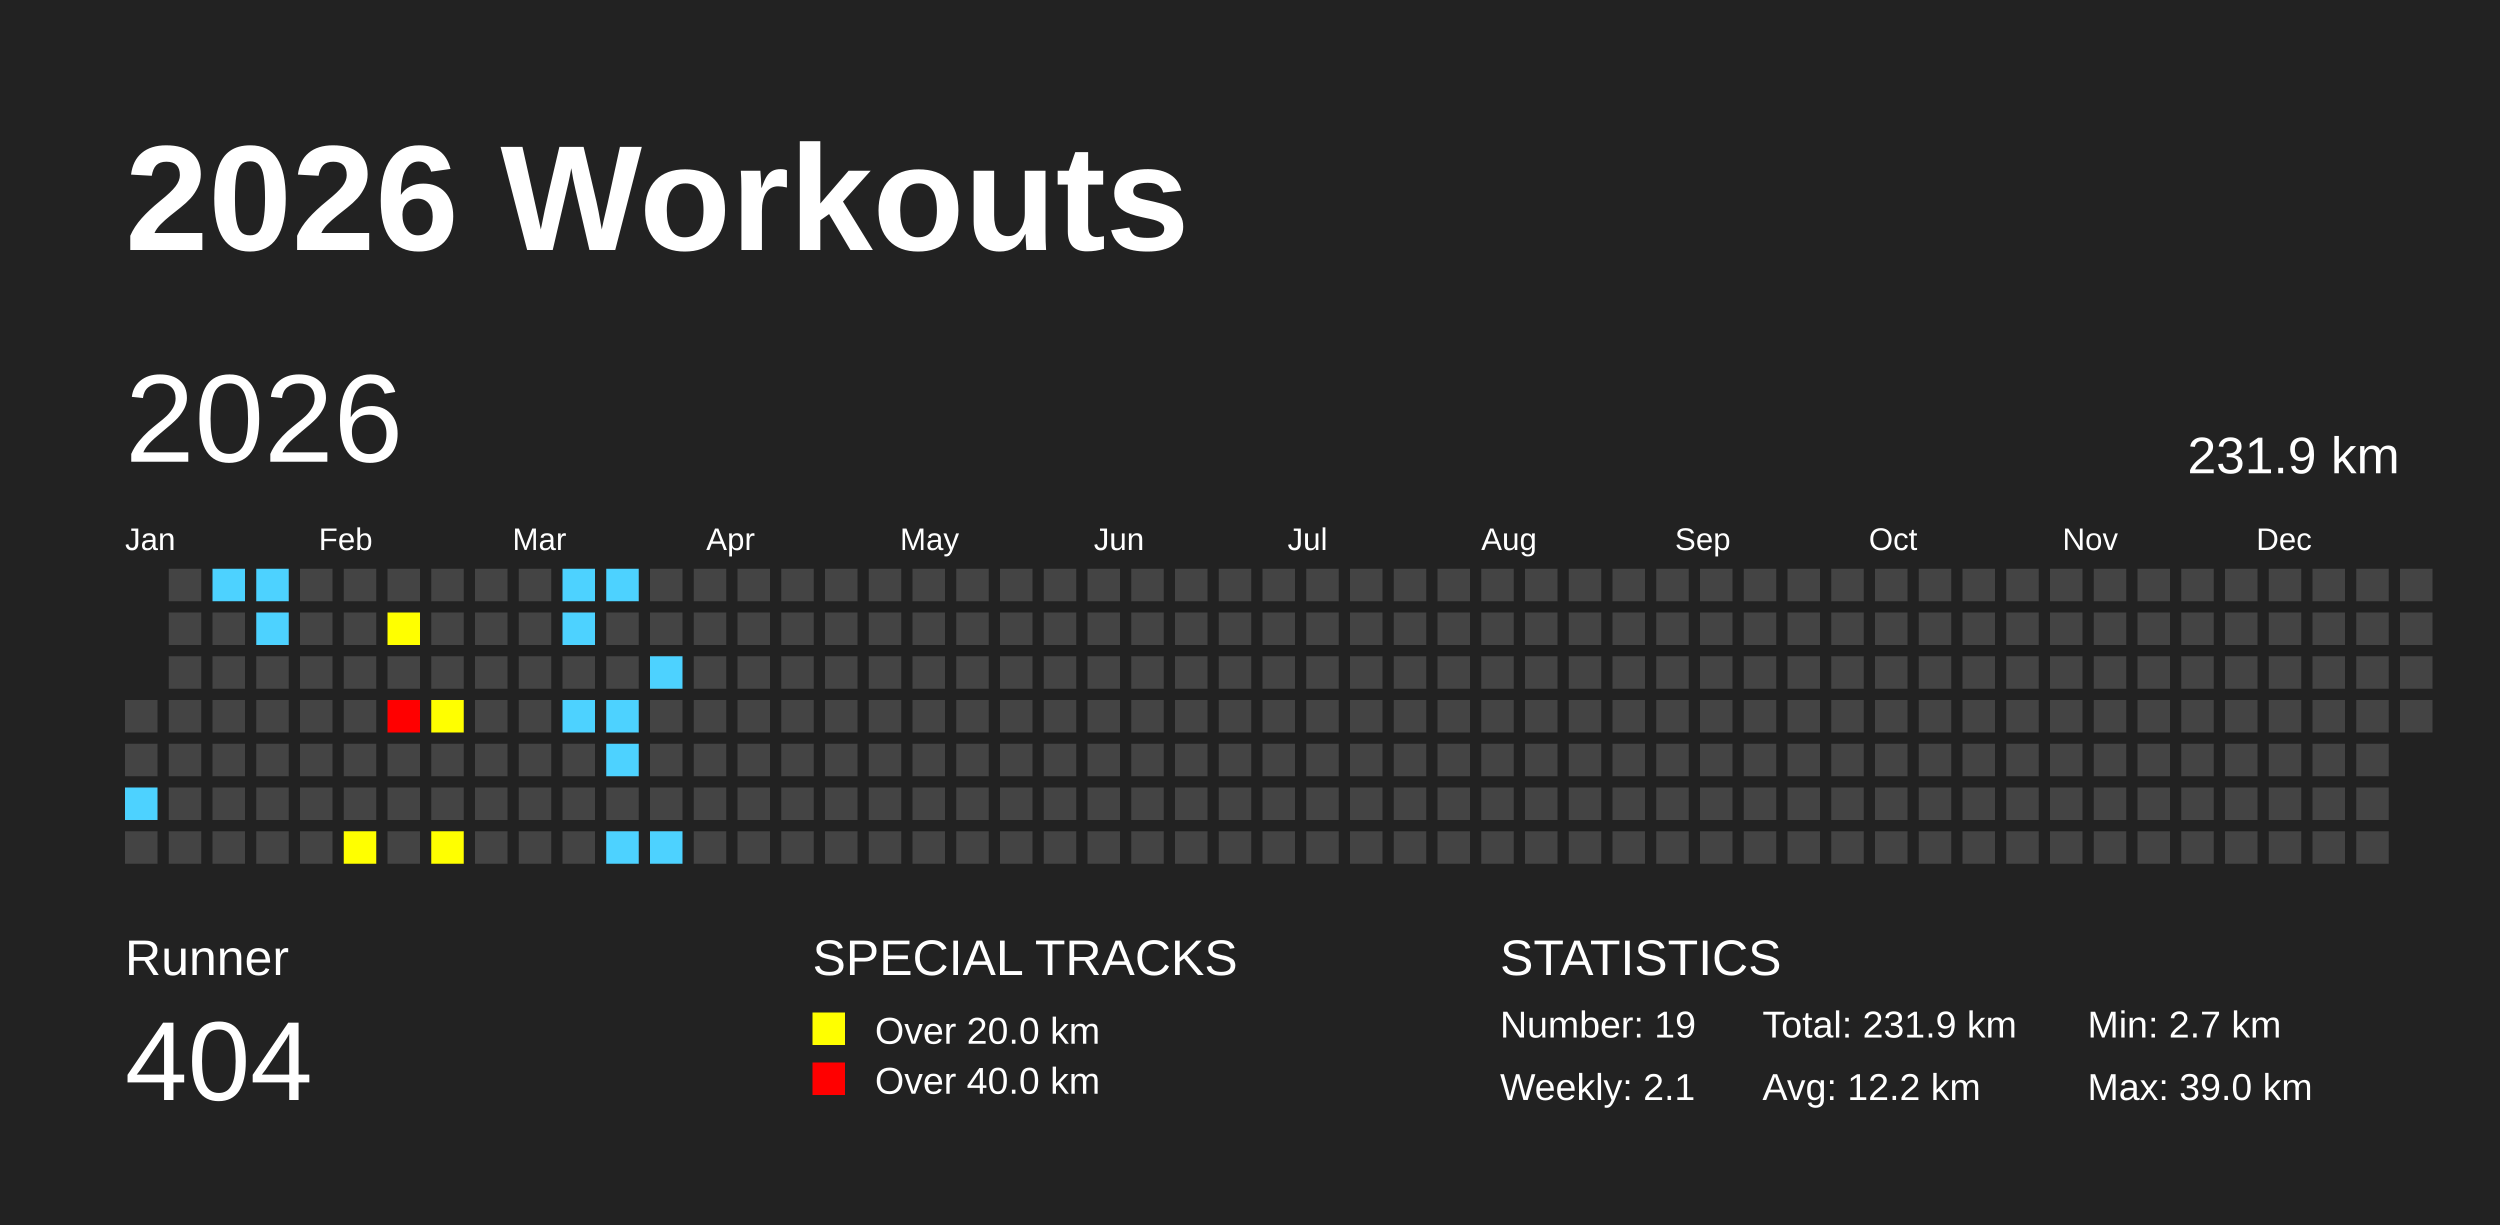
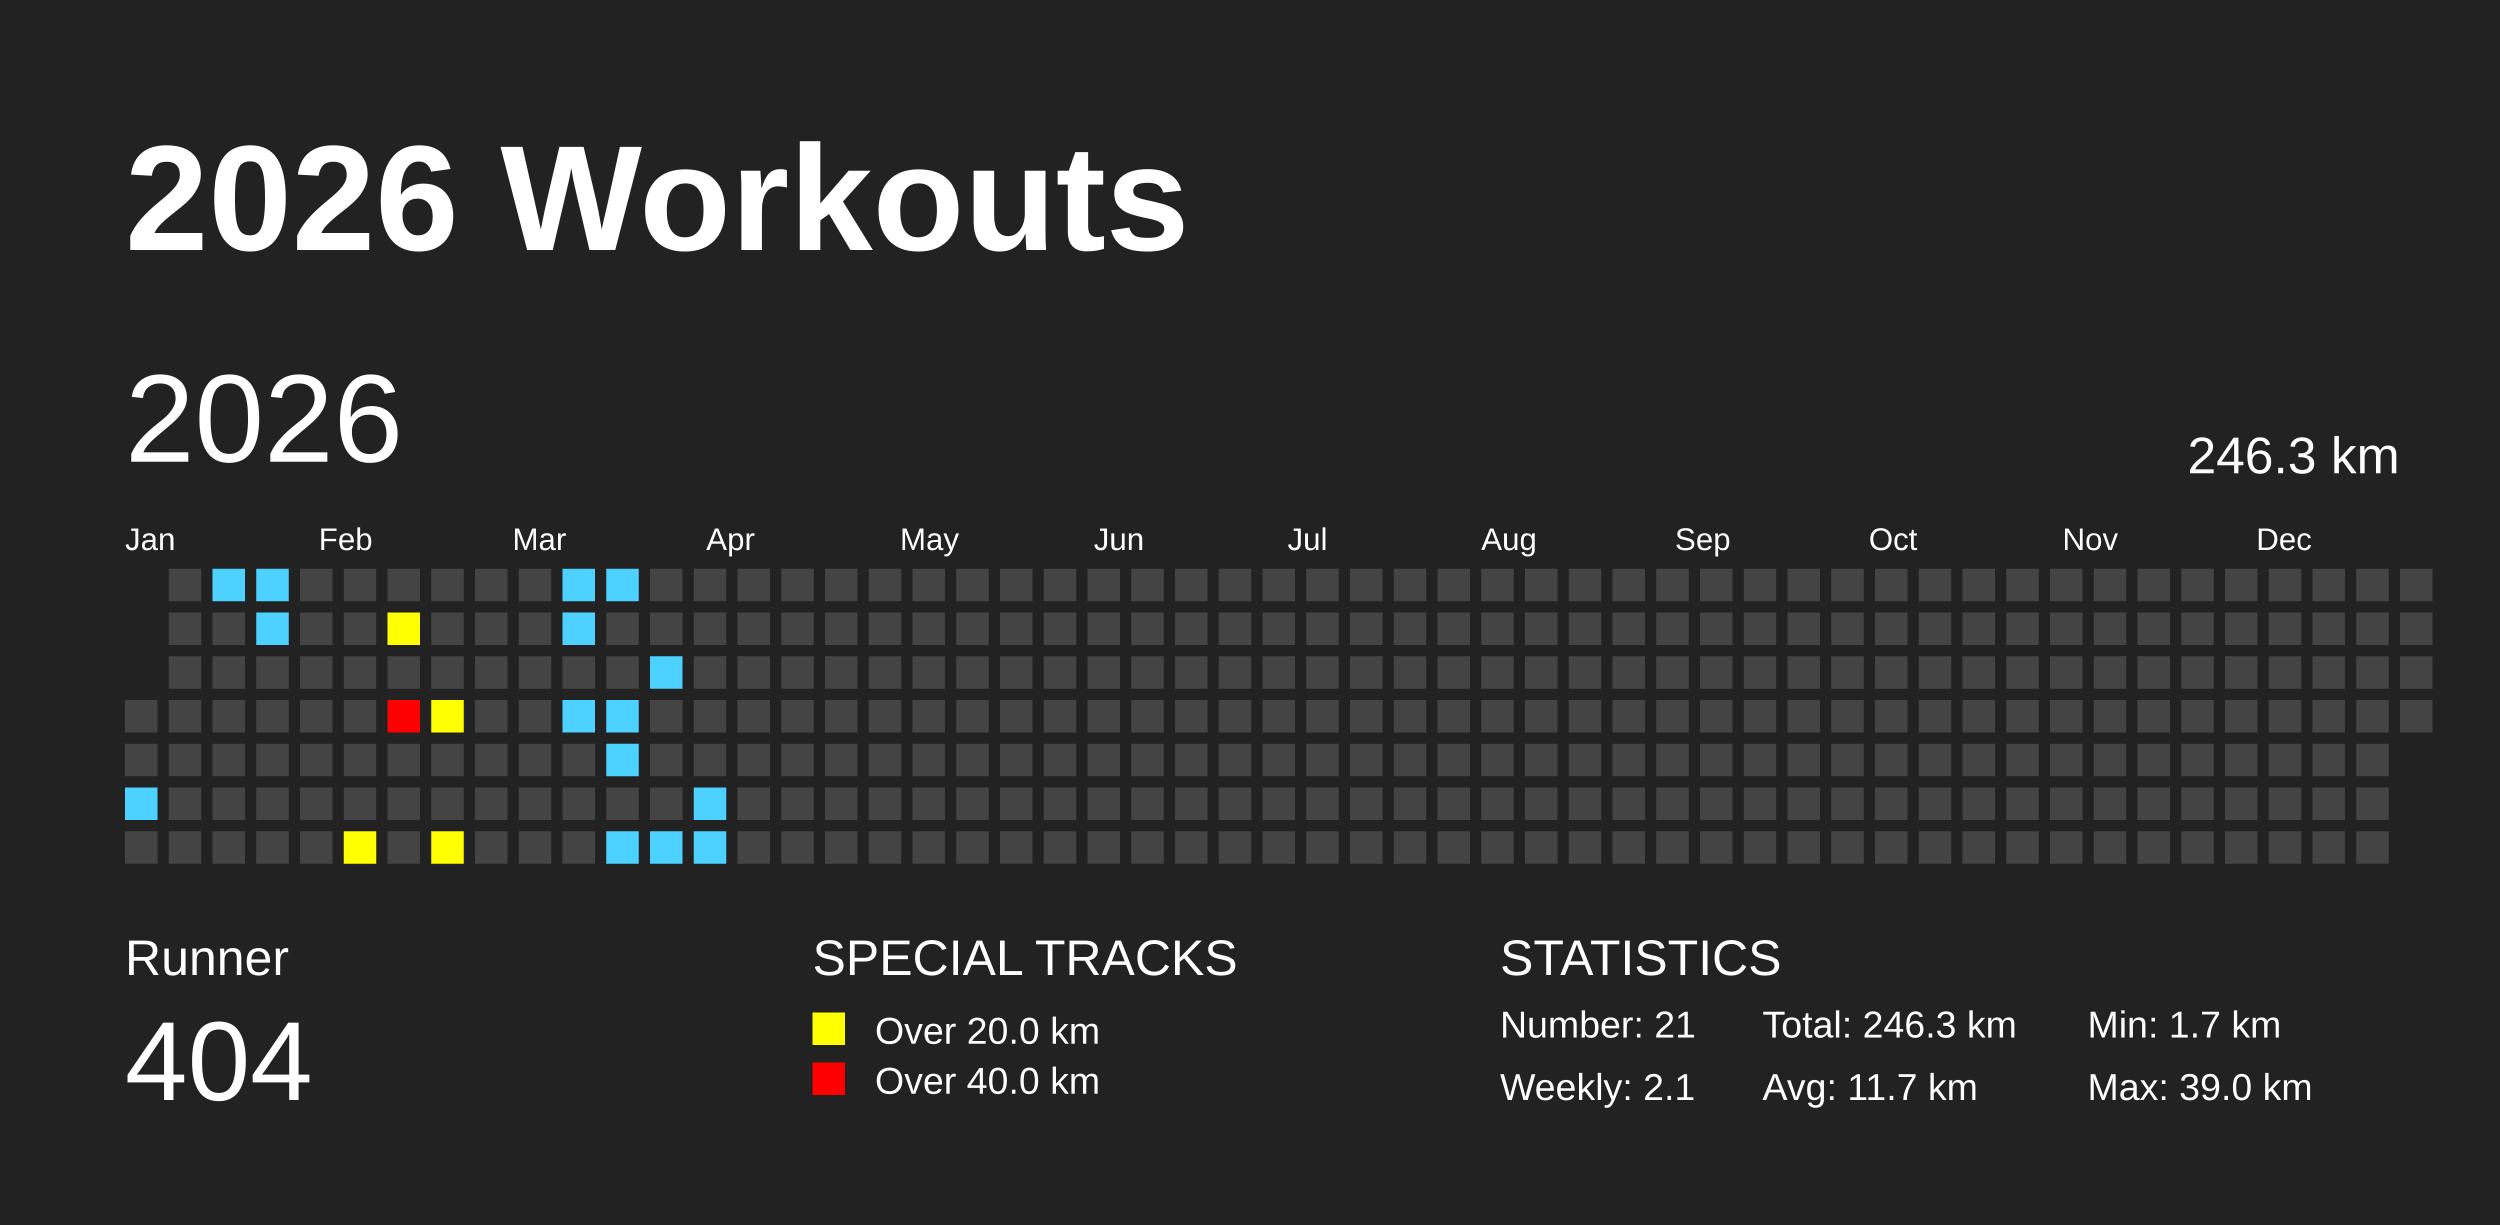
<svg xmlns="http://www.w3.org/2000/svg" baseProfile="full" height="98mm" version="1.1" viewBox="0,0,200,98" width="200mm">
  <defs />
  <rect fill="#222222" height="98" width="200" x="0" y="0" />
  <text fill="#FFFFFF" style="font-size:12px; font-family:Arial; font-weight:bold;" x="10" y="20">2026 Workouts</text>
  <text fill="#FFFFFF" style="font-size:4px; font-family:Arial" x="10" y="78">Runner</text>
  <text fill="#FFFFFF" style="font-size:9px; font-family:Arial" x="10" y="88">404</text>
  <text fill="#FFFFFF" style="font-size:4px; font-family:Arial" x="65" y="78">SPECIAL TRACKS</text>
  <rect fill="yellow" height="2.6" width="2.6" x="65" y="81" />
  <text fill="#FFFFFF" style="font-size:3px; font-family:Arial" x="70" y="83.5">Over 20.0 km</text>
  <rect fill="red" height="2.6" width="2.6" x="65" y="85" />
  <text fill="#FFFFFF" style="font-size:3px; font-family:Arial" x="70" y="87.5">Over 40.0 km</text>
  <text fill="#FFFFFF" style="font-size:4px; font-family:Arial" x="120" y="78">STATISTICS</text>
-   <text fill="#FFFFFF" style="font-size:3px; font-family:Arial" x="120" y="83">Number: 19</text>
+   <text fill="#FFFFFF" style="font-size:3px; font-family:Arial" x="120" y="83">Number: 21</text>
  <text fill="#FFFFFF" style="font-size:3px; font-family:Arial" x="120" y="88">Weekly: 2.1</text>
-   <text fill="#FFFFFF" style="font-size:3px; font-family:Arial" x="141" y="83">Total: 231.9 km</text>
-   <text fill="#FFFFFF" style="font-size:3px; font-family:Arial" x="141" y="88">Avg: 12.2 km</text>
-   <text fill="#FFFFFF" style="font-size:3px; font-family:Arial" x="167" y="83">Min: 2.7 km</text>
+   <text fill="#FFFFFF" style="font-size:3px; font-family:Arial" x="141" y="83">Total: 246.3 km</text>
+   <text fill="#FFFFFF" style="font-size:3px; font-family:Arial" x="141" y="88">Avg: 11.7 km</text>
+   <text fill="#FFFFFF" style="font-size:3px; font-family:Arial" x="167" y="83">Min: 1.7 km</text>
  <text fill="#FFFFFF" style="font-size:3px; font-family:Arial" x="167" y="88">Max: 39.0 km</text>
  <text dominant-baseline="hanging" fill="#FFFFFF" style="font-size:10.0px; font-family:Arial;" x="10" y="30">2026</text>
-   <text dominant-baseline="hanging" fill="#FFFFFF" style="font-size:4.125px; font-family:Arial;" x="175" y="35">231.9 km</text>
+   <text dominant-baseline="hanging" fill="#FFFFFF" style="font-size:4.125px; font-family:Arial;" x="175" y="35">246.3 km</text>
  <text fill="#FFFFFF" style="font-size:2.5px; font-family:Arial" x="10.0" y="44">Jan</text>
  <text fill="#FFFFFF" style="font-size:2.5px; font-family:Arial" x="25.5" y="44">Feb</text>
  <text fill="#FFFFFF" style="font-size:2.5px; font-family:Arial" x="41.0" y="44">Mar</text>
  <text fill="#FFFFFF" style="font-size:2.5px; font-family:Arial" x="56.5" y="44">Apr</text>
  <text fill="#FFFFFF" style="font-size:2.5px; font-family:Arial" x="72.0" y="44">May</text>
  <text fill="#FFFFFF" style="font-size:2.5px; font-family:Arial" x="87.5" y="44">Jun</text>
  <text fill="#FFFFFF" style="font-size:2.5px; font-family:Arial" x="103.0" y="44">Jul</text>
  <text fill="#FFFFFF" style="font-size:2.5px; font-family:Arial" x="118.5" y="44">Aug</text>
  <text fill="#FFFFFF" style="font-size:2.5px; font-family:Arial" x="134.0" y="44">Sep</text>
  <text fill="#FFFFFF" style="font-size:2.5px; font-family:Arial" x="149.5" y="44">Oct</text>
  <text fill="#FFFFFF" style="font-size:2.5px; font-family:Arial" x="165.0" y="44">Nov</text>
  <text fill="#FFFFFF" style="font-size:2.5px; font-family:Arial" x="180.5" y="44">Dec</text>
  <rect fill="#444444" height="2.6" width="2.6" x="10.0" y="56.0" />
  <rect fill="#444444" height="2.6" width="2.6" x="10.0" y="59.5" />
  <rect fill="#4DD2FF" height="2.6" width="2.6" x="10.0" y="63.0" />
  <rect fill="#444444" height="2.6" width="2.6" x="10.0" y="66.5" />
  <rect fill="#444444" height="2.6" width="2.6" x="13.5" y="45.5" />
  <rect fill="#444444" height="2.6" width="2.6" x="13.5" y="49.0" />
  <rect fill="#444444" height="2.6" width="2.6" x="13.5" y="52.5" />
  <rect fill="#444444" height="2.6" width="2.6" x="13.5" y="56.0" />
  <rect fill="#444444" height="2.6" width="2.6" x="13.5" y="59.5" />
  <rect fill="#444444" height="2.6" width="2.6" x="13.5" y="63.0" />
  <rect fill="#444444" height="2.6" width="2.6" x="13.5" y="66.5" />
  <rect fill="#4DD2FF" height="2.6" width="2.6" x="17.0" y="45.5" />
  <rect fill="#444444" height="2.6" width="2.6" x="17.0" y="49.0" />
  <rect fill="#444444" height="2.6" width="2.6" x="17.0" y="52.5" />
  <rect fill="#444444" height="2.6" width="2.6" x="17.0" y="56.0" />
  <rect fill="#444444" height="2.6" width="2.6" x="17.0" y="59.5" />
  <rect fill="#444444" height="2.6" width="2.6" x="17.0" y="63.0" />
  <rect fill="#444444" height="2.6" width="2.6" x="17.0" y="66.5" />
  <rect fill="#4DD2FF" height="2.6" width="2.6" x="20.5" y="45.5" />
  <rect fill="#4DD2FF" height="2.6" width="2.6" x="20.5" y="49.0" />
  <rect fill="#444444" height="2.6" width="2.6" x="20.5" y="52.5" />
  <rect fill="#444444" height="2.6" width="2.6" x="20.5" y="56.0" />
  <rect fill="#444444" height="2.6" width="2.6" x="20.5" y="59.5" />
  <rect fill="#444444" height="2.6" width="2.6" x="20.5" y="63.0" />
  <rect fill="#444444" height="2.6" width="2.6" x="20.5" y="66.5" />
  <rect fill="#444444" height="2.6" width="2.6" x="24.0" y="45.5" />
  <rect fill="#444444" height="2.6" width="2.6" x="24.0" y="49.0" />
  <rect fill="#444444" height="2.6" width="2.6" x="24.0" y="52.5" />
  <rect fill="#444444" height="2.6" width="2.6" x="24.0" y="56.0" />
  <rect fill="#444444" height="2.6" width="2.6" x="24.0" y="59.5" />
  <rect fill="#444444" height="2.6" width="2.6" x="24.0" y="63.0" />
  <rect fill="#444444" height="2.6" width="2.6" x="24.0" y="66.5" />
  <rect fill="#444444" height="2.6" width="2.6" x="27.5" y="45.5" />
  <rect fill="#444444" height="2.6" width="2.6" x="27.5" y="49.0" />
  <rect fill="#444444" height="2.6" width="2.6" x="27.5" y="52.5" />
  <rect fill="#444444" height="2.6" width="2.6" x="27.5" y="56.0" />
  <rect fill="#444444" height="2.6" width="2.6" x="27.5" y="59.5" />
  <rect fill="#444444" height="2.6" width="2.6" x="27.5" y="63.0" />
  <rect fill="yellow" height="2.6" width="2.6" x="27.5" y="66.5" />
  <rect fill="#444444" height="2.6" width="2.6" x="31.0" y="45.5" />
  <rect fill="yellow" height="2.6" width="2.6" x="31.0" y="49.0" />
  <rect fill="#444444" height="2.6" width="2.6" x="31.0" y="52.5" />
  <rect fill="red" height="2.6" width="2.6" x="31.0" y="56.0" />
  <rect fill="#444444" height="2.6" width="2.6" x="31.0" y="59.5" />
  <rect fill="#444444" height="2.6" width="2.6" x="31.0" y="63.0" />
  <rect fill="#444444" height="2.6" width="2.6" x="31.0" y="66.5" />
  <rect fill="#444444" height="2.6" width="2.6" x="34.5" y="45.5" />
  <rect fill="#444444" height="2.6" width="2.6" x="34.5" y="49.0" />
  <rect fill="#444444" height="2.6" width="2.6" x="34.5" y="52.5" />
  <rect fill="yellow" height="2.6" width="2.6" x="34.5" y="56.0" />
  <rect fill="#444444" height="2.6" width="2.6" x="34.5" y="59.5" />
  <rect fill="#444444" height="2.6" width="2.6" x="34.5" y="63.0" />
  <rect fill="yellow" height="2.6" width="2.6" x="34.5" y="66.5" />
  <rect fill="#444444" height="2.6" width="2.6" x="38.0" y="45.5" />
  <rect fill="#444444" height="2.6" width="2.6" x="38.0" y="49.0" />
  <rect fill="#444444" height="2.6" width="2.6" x="38.0" y="52.5" />
  <rect fill="#444444" height="2.6" width="2.6" x="38.0" y="56.0" />
  <rect fill="#444444" height="2.6" width="2.6" x="38.0" y="59.5" />
  <rect fill="#444444" height="2.6" width="2.6" x="38.0" y="63.0" />
  <rect fill="#444444" height="2.6" width="2.6" x="38.0" y="66.5" />
  <rect fill="#444444" height="2.6" width="2.6" x="41.5" y="45.5" />
  <rect fill="#444444" height="2.6" width="2.6" x="41.5" y="49.0" />
  <rect fill="#444444" height="2.6" width="2.6" x="41.5" y="52.5" />
  <rect fill="#444444" height="2.6" width="2.6" x="41.5" y="56.0" />
  <rect fill="#444444" height="2.6" width="2.6" x="41.5" y="59.5" />
  <rect fill="#444444" height="2.6" width="2.6" x="41.5" y="63.0" />
  <rect fill="#444444" height="2.6" width="2.6" x="41.5" y="66.5" />
  <rect fill="#4DD2FF" height="2.6" width="2.6" x="45.0" y="45.5" />
  <rect fill="#4DD2FF" height="2.6" width="2.6" x="45.0" y="49.0" />
  <rect fill="#444444" height="2.6" width="2.6" x="45.0" y="52.5" />
  <rect fill="#4DD2FF" height="2.6" width="2.6" x="45.0" y="56.0" />
  <rect fill="#444444" height="2.6" width="2.6" x="45.0" y="59.5" />
  <rect fill="#444444" height="2.6" width="2.6" x="45.0" y="63.0" />
  <rect fill="#444444" height="2.6" width="2.6" x="45.0" y="66.5" />
  <rect fill="#4DD2FF" height="2.6" width="2.6" x="48.5" y="45.5" />
  <rect fill="#444444" height="2.6" width="2.6" x="48.5" y="49.0" />
  <rect fill="#444444" height="2.6" width="2.6" x="48.5" y="52.5" />
  <rect fill="#4DD2FF" height="2.6" width="2.6" x="48.5" y="56.0" />
  <rect fill="#4DD2FF" height="2.6" width="2.6" x="48.5" y="59.5" />
  <rect fill="#444444" height="2.6" width="2.6" x="48.5" y="63.0" />
  <rect fill="#4DD2FF" height="2.6" width="2.6" x="48.5" y="66.5" />
  <rect fill="#444444" height="2.6" width="2.6" x="52.0" y="45.5" />
  <rect fill="#444444" height="2.6" width="2.6" x="52.0" y="49.0" />
  <rect fill="#4DD2FF" height="2.6" width="2.6" x="52.0" y="52.5" />
  <rect fill="#444444" height="2.6" width="2.6" x="52.0" y="56.0" />
  <rect fill="#444444" height="2.6" width="2.6" x="52.0" y="59.5" />
  <rect fill="#444444" height="2.6" width="2.6" x="52.0" y="63.0" />
  <rect fill="#4DD2FF" height="2.6" width="2.6" x="52.0" y="66.5" />
  <rect fill="#444444" height="2.6" width="2.6" x="55.5" y="45.5" />
  <rect fill="#444444" height="2.6" width="2.6" x="55.5" y="49.0" />
  <rect fill="#444444" height="2.6" width="2.6" x="55.5" y="52.5" />
  <rect fill="#444444" height="2.6" width="2.6" x="55.5" y="56.0" />
  <rect fill="#444444" height="2.6" width="2.6" x="55.5" y="59.5" />
-   <rect fill="#444444" height="2.6" width="2.6" x="55.5" y="63.0" />
-   <rect fill="#444444" height="2.6" width="2.6" x="55.5" y="66.5" />
+   <rect fill="#4DD2FF" height="2.6" width="2.6" x="55.5" y="63.0" />
+   <rect fill="#4DD2FF" height="2.6" width="2.6" x="55.5" y="66.5" />
  <rect fill="#444444" height="2.6" width="2.6" x="59.0" y="45.5" />
  <rect fill="#444444" height="2.6" width="2.6" x="59.0" y="49.0" />
  <rect fill="#444444" height="2.6" width="2.6" x="59.0" y="52.5" />
  <rect fill="#444444" height="2.6" width="2.6" x="59.0" y="56.0" />
  <rect fill="#444444" height="2.6" width="2.6" x="59.0" y="59.5" />
  <rect fill="#444444" height="2.6" width="2.6" x="59.0" y="63.0" />
  <rect fill="#444444" height="2.6" width="2.6" x="59.0" y="66.5" />
  <rect fill="#444444" height="2.6" width="2.6" x="62.5" y="45.5" />
  <rect fill="#444444" height="2.6" width="2.6" x="62.5" y="49.0" />
  <rect fill="#444444" height="2.6" width="2.6" x="62.5" y="52.5" />
  <rect fill="#444444" height="2.6" width="2.6" x="62.5" y="56.0" />
  <rect fill="#444444" height="2.6" width="2.6" x="62.5" y="59.5" />
  <rect fill="#444444" height="2.6" width="2.6" x="62.5" y="63.0" />
  <rect fill="#444444" height="2.6" width="2.6" x="62.5" y="66.5" />
  <rect fill="#444444" height="2.6" width="2.6" x="66.0" y="45.5" />
  <rect fill="#444444" height="2.6" width="2.6" x="66.0" y="49.0" />
  <rect fill="#444444" height="2.6" width="2.6" x="66.0" y="52.5" />
  <rect fill="#444444" height="2.6" width="2.6" x="66.0" y="56.0" />
  <rect fill="#444444" height="2.6" width="2.6" x="66.0" y="59.5" />
  <rect fill="#444444" height="2.6" width="2.6" x="66.0" y="63.0" />
  <rect fill="#444444" height="2.6" width="2.6" x="66.0" y="66.5" />
  <rect fill="#444444" height="2.6" width="2.6" x="69.5" y="45.5" />
  <rect fill="#444444" height="2.6" width="2.6" x="69.5" y="49.0" />
  <rect fill="#444444" height="2.6" width="2.6" x="69.5" y="52.5" />
  <rect fill="#444444" height="2.6" width="2.6" x="69.5" y="56.0" />
  <rect fill="#444444" height="2.6" width="2.6" x="69.5" y="59.5" />
  <rect fill="#444444" height="2.6" width="2.6" x="69.5" y="63.0" />
  <rect fill="#444444" height="2.6" width="2.6" x="69.5" y="66.5" />
  <rect fill="#444444" height="2.6" width="2.6" x="73.0" y="45.5" />
  <rect fill="#444444" height="2.6" width="2.6" x="73.0" y="49.0" />
  <rect fill="#444444" height="2.6" width="2.6" x="73.0" y="52.5" />
  <rect fill="#444444" height="2.6" width="2.6" x="73.0" y="56.0" />
  <rect fill="#444444" height="2.6" width="2.6" x="73.0" y="59.5" />
  <rect fill="#444444" height="2.6" width="2.6" x="73.0" y="63.0" />
  <rect fill="#444444" height="2.6" width="2.6" x="73.0" y="66.5" />
  <rect fill="#444444" height="2.6" width="2.6" x="76.5" y="45.5" />
  <rect fill="#444444" height="2.6" width="2.6" x="76.5" y="49.0" />
  <rect fill="#444444" height="2.6" width="2.6" x="76.5" y="52.5" />
  <rect fill="#444444" height="2.6" width="2.6" x="76.5" y="56.0" />
  <rect fill="#444444" height="2.6" width="2.6" x="76.5" y="59.5" />
  <rect fill="#444444" height="2.6" width="2.6" x="76.5" y="63.0" />
  <rect fill="#444444" height="2.6" width="2.6" x="76.5" y="66.5" />
  <rect fill="#444444" height="2.6" width="2.6" x="80.0" y="45.5" />
  <rect fill="#444444" height="2.6" width="2.6" x="80.0" y="49.0" />
  <rect fill="#444444" height="2.6" width="2.6" x="80.0" y="52.5" />
  <rect fill="#444444" height="2.6" width="2.6" x="80.0" y="56.0" />
  <rect fill="#444444" height="2.6" width="2.6" x="80.0" y="59.5" />
  <rect fill="#444444" height="2.6" width="2.6" x="80.0" y="63.0" />
  <rect fill="#444444" height="2.6" width="2.6" x="80.0" y="66.5" />
  <rect fill="#444444" height="2.6" width="2.6" x="83.5" y="45.5" />
  <rect fill="#444444" height="2.6" width="2.6" x="83.5" y="49.0" />
  <rect fill="#444444" height="2.6" width="2.6" x="83.5" y="52.5" />
  <rect fill="#444444" height="2.6" width="2.6" x="83.5" y="56.0" />
  <rect fill="#444444" height="2.6" width="2.6" x="83.5" y="59.5" />
  <rect fill="#444444" height="2.6" width="2.6" x="83.5" y="63.0" />
  <rect fill="#444444" height="2.6" width="2.6" x="83.5" y="66.5" />
  <rect fill="#444444" height="2.6" width="2.6" x="87.0" y="45.5" />
  <rect fill="#444444" height="2.6" width="2.6" x="87.0" y="49.0" />
  <rect fill="#444444" height="2.6" width="2.6" x="87.0" y="52.5" />
  <rect fill="#444444" height="2.6" width="2.6" x="87.0" y="56.0" />
  <rect fill="#444444" height="2.6" width="2.6" x="87.0" y="59.5" />
  <rect fill="#444444" height="2.6" width="2.6" x="87.0" y="63.0" />
  <rect fill="#444444" height="2.6" width="2.6" x="87.0" y="66.5" />
  <rect fill="#444444" height="2.6" width="2.6" x="90.5" y="45.5" />
  <rect fill="#444444" height="2.6" width="2.6" x="90.5" y="49.0" />
  <rect fill="#444444" height="2.6" width="2.6" x="90.5" y="52.5" />
  <rect fill="#444444" height="2.6" width="2.6" x="90.5" y="56.0" />
  <rect fill="#444444" height="2.6" width="2.6" x="90.5" y="59.5" />
  <rect fill="#444444" height="2.6" width="2.6" x="90.5" y="63.0" />
  <rect fill="#444444" height="2.6" width="2.6" x="90.5" y="66.5" />
  <rect fill="#444444" height="2.6" width="2.6" x="94.0" y="45.5" />
  <rect fill="#444444" height="2.6" width="2.6" x="94.0" y="49.0" />
  <rect fill="#444444" height="2.6" width="2.6" x="94.0" y="52.5" />
  <rect fill="#444444" height="2.6" width="2.6" x="94.0" y="56.0" />
  <rect fill="#444444" height="2.6" width="2.6" x="94.0" y="59.5" />
  <rect fill="#444444" height="2.6" width="2.6" x="94.0" y="63.0" />
  <rect fill="#444444" height="2.6" width="2.6" x="94.0" y="66.5" />
  <rect fill="#444444" height="2.6" width="2.6" x="97.5" y="45.5" />
  <rect fill="#444444" height="2.6" width="2.6" x="97.5" y="49.0" />
  <rect fill="#444444" height="2.6" width="2.6" x="97.5" y="52.5" />
  <rect fill="#444444" height="2.6" width="2.6" x="97.5" y="56.0" />
  <rect fill="#444444" height="2.6" width="2.6" x="97.5" y="59.5" />
  <rect fill="#444444" height="2.6" width="2.6" x="97.5" y="63.0" />
  <rect fill="#444444" height="2.6" width="2.6" x="97.5" y="66.5" />
  <rect fill="#444444" height="2.6" width="2.6" x="101.0" y="45.5" />
  <rect fill="#444444" height="2.6" width="2.6" x="101.0" y="49.0" />
  <rect fill="#444444" height="2.6" width="2.6" x="101.0" y="52.5" />
  <rect fill="#444444" height="2.6" width="2.6" x="101.0" y="56.0" />
  <rect fill="#444444" height="2.6" width="2.6" x="101.0" y="59.5" />
  <rect fill="#444444" height="2.6" width="2.6" x="101.0" y="63.0" />
  <rect fill="#444444" height="2.6" width="2.6" x="101.0" y="66.5" />
  <rect fill="#444444" height="2.6" width="2.6" x="104.5" y="45.5" />
  <rect fill="#444444" height="2.6" width="2.6" x="104.5" y="49.0" />
  <rect fill="#444444" height="2.6" width="2.6" x="104.5" y="52.5" />
  <rect fill="#444444" height="2.6" width="2.6" x="104.5" y="56.0" />
  <rect fill="#444444" height="2.6" width="2.6" x="104.5" y="59.5" />
  <rect fill="#444444" height="2.6" width="2.6" x="104.5" y="63.0" />
  <rect fill="#444444" height="2.6" width="2.6" x="104.5" y="66.5" />
  <rect fill="#444444" height="2.6" width="2.6" x="108.0" y="45.5" />
  <rect fill="#444444" height="2.6" width="2.6" x="108.0" y="49.0" />
  <rect fill="#444444" height="2.6" width="2.6" x="108.0" y="52.5" />
  <rect fill="#444444" height="2.6" width="2.6" x="108.0" y="56.0" />
  <rect fill="#444444" height="2.6" width="2.6" x="108.0" y="59.5" />
  <rect fill="#444444" height="2.6" width="2.6" x="108.0" y="63.0" />
  <rect fill="#444444" height="2.6" width="2.6" x="108.0" y="66.5" />
  <rect fill="#444444" height="2.6" width="2.6" x="111.5" y="45.5" />
  <rect fill="#444444" height="2.6" width="2.6" x="111.5" y="49.0" />
  <rect fill="#444444" height="2.6" width="2.6" x="111.5" y="52.5" />
  <rect fill="#444444" height="2.6" width="2.6" x="111.5" y="56.0" />
  <rect fill="#444444" height="2.6" width="2.6" x="111.5" y="59.5" />
  <rect fill="#444444" height="2.6" width="2.6" x="111.5" y="63.0" />
  <rect fill="#444444" height="2.6" width="2.6" x="111.5" y="66.5" />
  <rect fill="#444444" height="2.6" width="2.6" x="115.0" y="45.5" />
  <rect fill="#444444" height="2.6" width="2.6" x="115.0" y="49.0" />
  <rect fill="#444444" height="2.6" width="2.6" x="115.0" y="52.5" />
  <rect fill="#444444" height="2.6" width="2.6" x="115.0" y="56.0" />
  <rect fill="#444444" height="2.6" width="2.6" x="115.0" y="59.5" />
  <rect fill="#444444" height="2.6" width="2.6" x="115.0" y="63.0" />
  <rect fill="#444444" height="2.6" width="2.6" x="115.0" y="66.5" />
  <rect fill="#444444" height="2.6" width="2.6" x="118.5" y="45.5" />
  <rect fill="#444444" height="2.6" width="2.6" x="118.5" y="49.0" />
  <rect fill="#444444" height="2.6" width="2.6" x="118.5" y="52.5" />
  <rect fill="#444444" height="2.6" width="2.6" x="118.5" y="56.0" />
  <rect fill="#444444" height="2.6" width="2.6" x="118.5" y="59.5" />
  <rect fill="#444444" height="2.6" width="2.6" x="118.5" y="63.0" />
  <rect fill="#444444" height="2.6" width="2.6" x="118.5" y="66.5" />
  <rect fill="#444444" height="2.6" width="2.6" x="122.0" y="45.5" />
  <rect fill="#444444" height="2.6" width="2.6" x="122.0" y="49.0" />
  <rect fill="#444444" height="2.6" width="2.6" x="122.0" y="52.5" />
  <rect fill="#444444" height="2.6" width="2.6" x="122.0" y="56.0" />
  <rect fill="#444444" height="2.6" width="2.6" x="122.0" y="59.5" />
  <rect fill="#444444" height="2.6" width="2.6" x="122.0" y="63.0" />
  <rect fill="#444444" height="2.6" width="2.6" x="122.0" y="66.5" />
  <rect fill="#444444" height="2.6" width="2.6" x="125.5" y="45.5" />
  <rect fill="#444444" height="2.6" width="2.6" x="125.5" y="49.0" />
  <rect fill="#444444" height="2.6" width="2.6" x="125.5" y="52.5" />
  <rect fill="#444444" height="2.6" width="2.6" x="125.5" y="56.0" />
  <rect fill="#444444" height="2.6" width="2.6" x="125.5" y="59.5" />
  <rect fill="#444444" height="2.6" width="2.6" x="125.5" y="63.0" />
  <rect fill="#444444" height="2.6" width="2.6" x="125.5" y="66.5" />
  <rect fill="#444444" height="2.6" width="2.6" x="129.0" y="45.5" />
  <rect fill="#444444" height="2.6" width="2.6" x="129.0" y="49.0" />
  <rect fill="#444444" height="2.6" width="2.6" x="129.0" y="52.5" />
  <rect fill="#444444" height="2.6" width="2.6" x="129.0" y="56.0" />
  <rect fill="#444444" height="2.6" width="2.6" x="129.0" y="59.5" />
  <rect fill="#444444" height="2.6" width="2.6" x="129.0" y="63.0" />
  <rect fill="#444444" height="2.6" width="2.6" x="129.0" y="66.5" />
  <rect fill="#444444" height="2.6" width="2.6" x="132.5" y="45.5" />
  <rect fill="#444444" height="2.6" width="2.6" x="132.5" y="49.0" />
  <rect fill="#444444" height="2.6" width="2.6" x="132.5" y="52.5" />
  <rect fill="#444444" height="2.6" width="2.6" x="132.5" y="56.0" />
  <rect fill="#444444" height="2.6" width="2.6" x="132.5" y="59.5" />
  <rect fill="#444444" height="2.6" width="2.6" x="132.5" y="63.0" />
  <rect fill="#444444" height="2.6" width="2.6" x="132.5" y="66.5" />
  <rect fill="#444444" height="2.6" width="2.6" x="136.0" y="45.5" />
  <rect fill="#444444" height="2.6" width="2.6" x="136.0" y="49.0" />
  <rect fill="#444444" height="2.6" width="2.6" x="136.0" y="52.5" />
  <rect fill="#444444" height="2.6" width="2.6" x="136.0" y="56.0" />
  <rect fill="#444444" height="2.6" width="2.6" x="136.0" y="59.5" />
  <rect fill="#444444" height="2.6" width="2.6" x="136.0" y="63.0" />
  <rect fill="#444444" height="2.6" width="2.6" x="136.0" y="66.5" />
  <rect fill="#444444" height="2.6" width="2.6" x="139.5" y="45.5" />
  <rect fill="#444444" height="2.6" width="2.6" x="139.5" y="49.0" />
  <rect fill="#444444" height="2.6" width="2.6" x="139.5" y="52.5" />
  <rect fill="#444444" height="2.6" width="2.6" x="139.5" y="56.0" />
  <rect fill="#444444" height="2.6" width="2.6" x="139.5" y="59.5" />
  <rect fill="#444444" height="2.6" width="2.6" x="139.5" y="63.0" />
  <rect fill="#444444" height="2.6" width="2.6" x="139.5" y="66.5" />
  <rect fill="#444444" height="2.6" width="2.6" x="143.0" y="45.5" />
  <rect fill="#444444" height="2.6" width="2.6" x="143.0" y="49.0" />
  <rect fill="#444444" height="2.6" width="2.6" x="143.0" y="52.5" />
  <rect fill="#444444" height="2.6" width="2.6" x="143.0" y="56.0" />
  <rect fill="#444444" height="2.6" width="2.6" x="143.0" y="59.5" />
  <rect fill="#444444" height="2.6" width="2.6" x="143.0" y="63.0" />
  <rect fill="#444444" height="2.6" width="2.6" x="143.0" y="66.5" />
  <rect fill="#444444" height="2.6" width="2.6" x="146.5" y="45.5" />
  <rect fill="#444444" height="2.6" width="2.6" x="146.5" y="49.0" />
  <rect fill="#444444" height="2.6" width="2.6" x="146.5" y="52.5" />
  <rect fill="#444444" height="2.6" width="2.6" x="146.5" y="56.0" />
  <rect fill="#444444" height="2.6" width="2.6" x="146.5" y="59.5" />
  <rect fill="#444444" height="2.6" width="2.6" x="146.5" y="63.0" />
  <rect fill="#444444" height="2.6" width="2.6" x="146.5" y="66.5" />
  <rect fill="#444444" height="2.6" width="2.6" x="150.0" y="45.5" />
  <rect fill="#444444" height="2.6" width="2.6" x="150.0" y="49.0" />
  <rect fill="#444444" height="2.6" width="2.6" x="150.0" y="52.5" />
  <rect fill="#444444" height="2.6" width="2.6" x="150.0" y="56.0" />
  <rect fill="#444444" height="2.6" width="2.6" x="150.0" y="59.5" />
  <rect fill="#444444" height="2.6" width="2.6" x="150.0" y="63.0" />
  <rect fill="#444444" height="2.6" width="2.6" x="150.0" y="66.5" />
  <rect fill="#444444" height="2.6" width="2.6" x="153.5" y="45.5" />
  <rect fill="#444444" height="2.6" width="2.6" x="153.5" y="49.0" />
  <rect fill="#444444" height="2.6" width="2.6" x="153.5" y="52.5" />
  <rect fill="#444444" height="2.6" width="2.6" x="153.5" y="56.0" />
  <rect fill="#444444" height="2.6" width="2.6" x="153.5" y="59.5" />
  <rect fill="#444444" height="2.6" width="2.6" x="153.5" y="63.0" />
  <rect fill="#444444" height="2.6" width="2.6" x="153.5" y="66.5" />
  <rect fill="#444444" height="2.6" width="2.6" x="157.0" y="45.5" />
  <rect fill="#444444" height="2.6" width="2.6" x="157.0" y="49.0" />
  <rect fill="#444444" height="2.6" width="2.6" x="157.0" y="52.5" />
  <rect fill="#444444" height="2.6" width="2.6" x="157.0" y="56.0" />
  <rect fill="#444444" height="2.6" width="2.6" x="157.0" y="59.5" />
  <rect fill="#444444" height="2.6" width="2.6" x="157.0" y="63.0" />
  <rect fill="#444444" height="2.6" width="2.6" x="157.0" y="66.5" />
  <rect fill="#444444" height="2.6" width="2.6" x="160.5" y="45.5" />
  <rect fill="#444444" height="2.6" width="2.6" x="160.5" y="49.0" />
  <rect fill="#444444" height="2.6" width="2.6" x="160.5" y="52.5" />
  <rect fill="#444444" height="2.6" width="2.6" x="160.5" y="56.0" />
  <rect fill="#444444" height="2.6" width="2.6" x="160.5" y="59.5" />
  <rect fill="#444444" height="2.6" width="2.6" x="160.5" y="63.0" />
  <rect fill="#444444" height="2.6" width="2.6" x="160.5" y="66.5" />
  <rect fill="#444444" height="2.6" width="2.6" x="164.0" y="45.5" />
  <rect fill="#444444" height="2.6" width="2.6" x="164.0" y="49.0" />
  <rect fill="#444444" height="2.6" width="2.6" x="164.0" y="52.5" />
  <rect fill="#444444" height="2.6" width="2.6" x="164.0" y="56.0" />
  <rect fill="#444444" height="2.6" width="2.6" x="164.0" y="59.5" />
  <rect fill="#444444" height="2.6" width="2.6" x="164.0" y="63.0" />
  <rect fill="#444444" height="2.6" width="2.6" x="164.0" y="66.5" />
  <rect fill="#444444" height="2.6" width="2.6" x="167.5" y="45.5" />
  <rect fill="#444444" height="2.6" width="2.6" x="167.5" y="49.0" />
  <rect fill="#444444" height="2.6" width="2.6" x="167.5" y="52.5" />
  <rect fill="#444444" height="2.6" width="2.6" x="167.5" y="56.0" />
  <rect fill="#444444" height="2.6" width="2.6" x="167.5" y="59.5" />
  <rect fill="#444444" height="2.6" width="2.6" x="167.5" y="63.0" />
  <rect fill="#444444" height="2.6" width="2.6" x="167.5" y="66.5" />
  <rect fill="#444444" height="2.6" width="2.6" x="171.0" y="45.5" />
  <rect fill="#444444" height="2.6" width="2.6" x="171.0" y="49.0" />
  <rect fill="#444444" height="2.6" width="2.6" x="171.0" y="52.5" />
  <rect fill="#444444" height="2.6" width="2.6" x="171.0" y="56.0" />
  <rect fill="#444444" height="2.6" width="2.6" x="171.0" y="59.5" />
  <rect fill="#444444" height="2.6" width="2.6" x="171.0" y="63.0" />
  <rect fill="#444444" height="2.6" width="2.6" x="171.0" y="66.5" />
  <rect fill="#444444" height="2.6" width="2.6" x="174.5" y="45.5" />
  <rect fill="#444444" height="2.6" width="2.6" x="174.5" y="49.0" />
  <rect fill="#444444" height="2.6" width="2.6" x="174.5" y="52.5" />
  <rect fill="#444444" height="2.6" width="2.6" x="174.5" y="56.0" />
  <rect fill="#444444" height="2.6" width="2.6" x="174.5" y="59.5" />
  <rect fill="#444444" height="2.6" width="2.6" x="174.5" y="63.0" />
  <rect fill="#444444" height="2.6" width="2.6" x="174.5" y="66.5" />
  <rect fill="#444444" height="2.6" width="2.6" x="178.0" y="45.5" />
  <rect fill="#444444" height="2.6" width="2.6" x="178.0" y="49.0" />
  <rect fill="#444444" height="2.6" width="2.6" x="178.0" y="52.5" />
  <rect fill="#444444" height="2.6" width="2.6" x="178.0" y="56.0" />
  <rect fill="#444444" height="2.6" width="2.6" x="178.0" y="59.5" />
  <rect fill="#444444" height="2.6" width="2.6" x="178.0" y="63.0" />
  <rect fill="#444444" height="2.6" width="2.6" x="178.0" y="66.5" />
  <rect fill="#444444" height="2.6" width="2.6" x="181.5" y="45.5" />
  <rect fill="#444444" height="2.6" width="2.6" x="181.5" y="49.0" />
  <rect fill="#444444" height="2.6" width="2.6" x="181.5" y="52.5" />
  <rect fill="#444444" height="2.6" width="2.6" x="181.5" y="56.0" />
  <rect fill="#444444" height="2.6" width="2.6" x="181.5" y="59.5" />
  <rect fill="#444444" height="2.6" width="2.6" x="181.5" y="63.0" />
  <rect fill="#444444" height="2.6" width="2.6" x="181.5" y="66.5" />
  <rect fill="#444444" height="2.6" width="2.6" x="185.0" y="45.5" />
  <rect fill="#444444" height="2.6" width="2.6" x="185.0" y="49.0" />
  <rect fill="#444444" height="2.6" width="2.6" x="185.0" y="52.5" />
  <rect fill="#444444" height="2.6" width="2.6" x="185.0" y="56.0" />
  <rect fill="#444444" height="2.6" width="2.6" x="185.0" y="59.5" />
  <rect fill="#444444" height="2.6" width="2.6" x="185.0" y="63.0" />
  <rect fill="#444444" height="2.6" width="2.6" x="185.0" y="66.5" />
  <rect fill="#444444" height="2.6" width="2.6" x="188.5" y="45.5" />
  <rect fill="#444444" height="2.6" width="2.6" x="188.5" y="49.0" />
  <rect fill="#444444" height="2.6" width="2.6" x="188.5" y="52.5" />
  <rect fill="#444444" height="2.6" width="2.6" x="188.5" y="56.0" />
  <rect fill="#444444" height="2.6" width="2.6" x="188.5" y="59.5" />
  <rect fill="#444444" height="2.6" width="2.6" x="188.5" y="63.0" />
  <rect fill="#444444" height="2.6" width="2.6" x="188.5" y="66.5" />
  <rect fill="#444444" height="2.6" width="2.6" x="192.0" y="45.5" />
  <rect fill="#444444" height="2.6" width="2.6" x="192.0" y="49.0" />
  <rect fill="#444444" height="2.6" width="2.6" x="192.0" y="52.5" />
  <rect fill="#444444" height="2.6" width="2.6" x="192.0" y="56.0" />
</svg>
